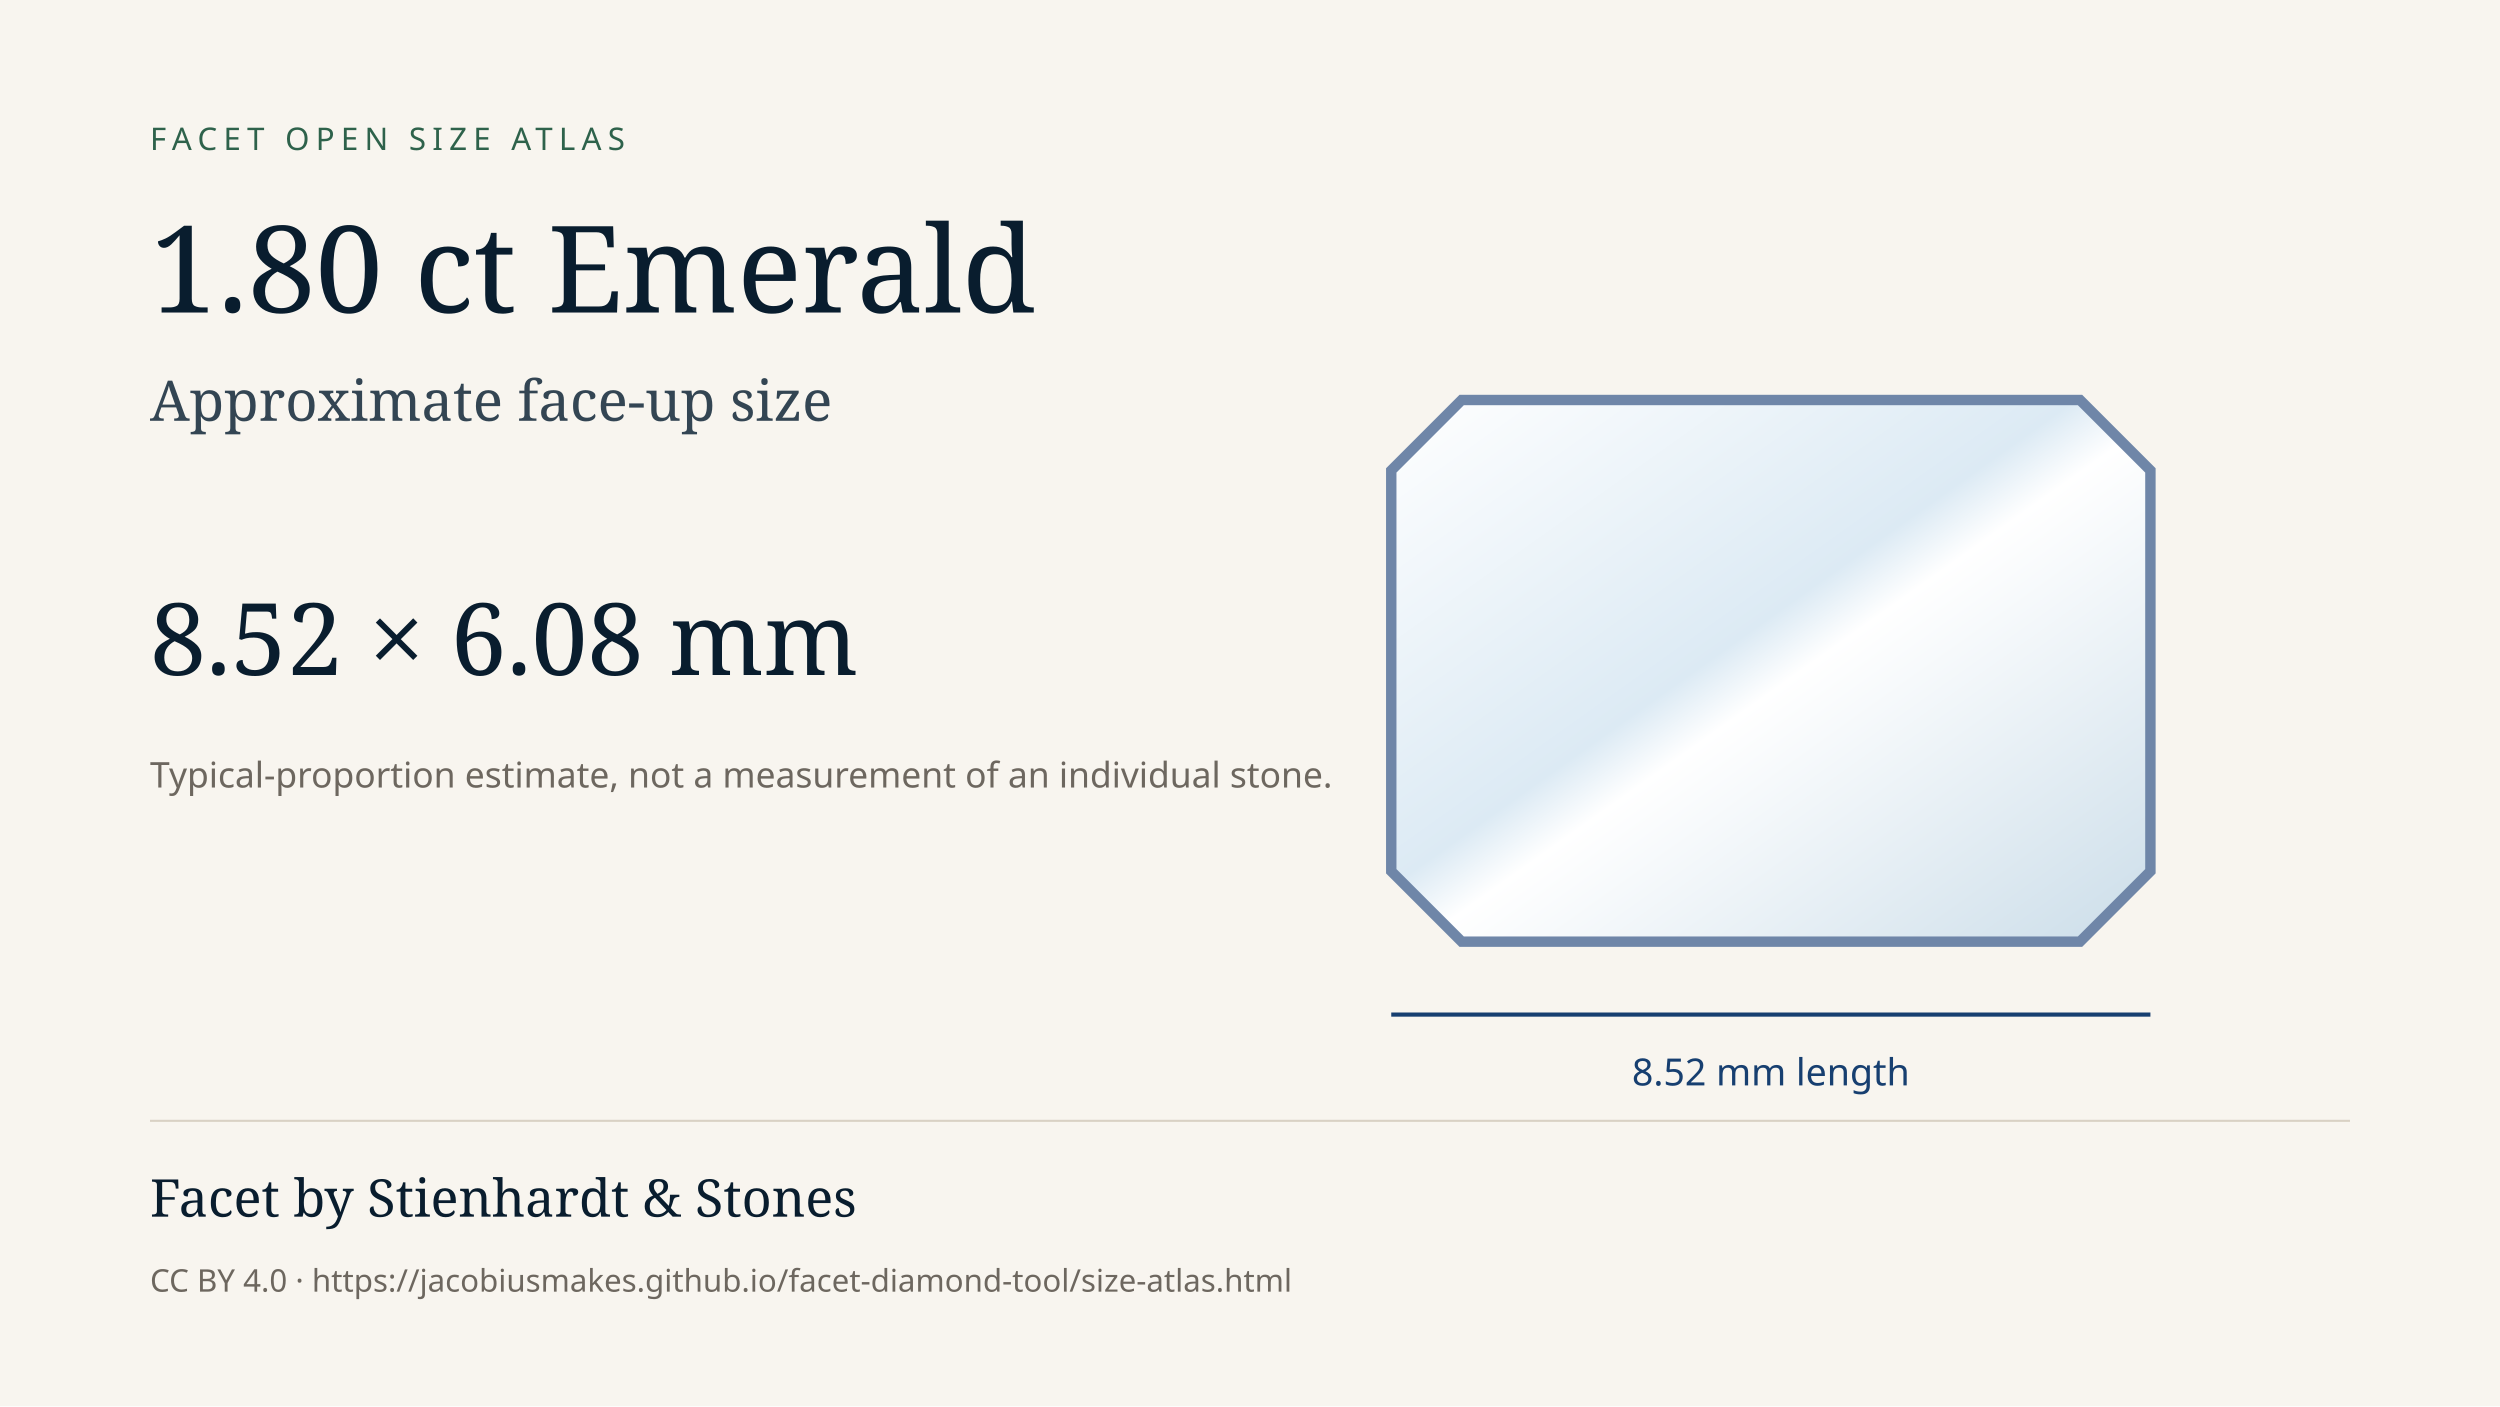
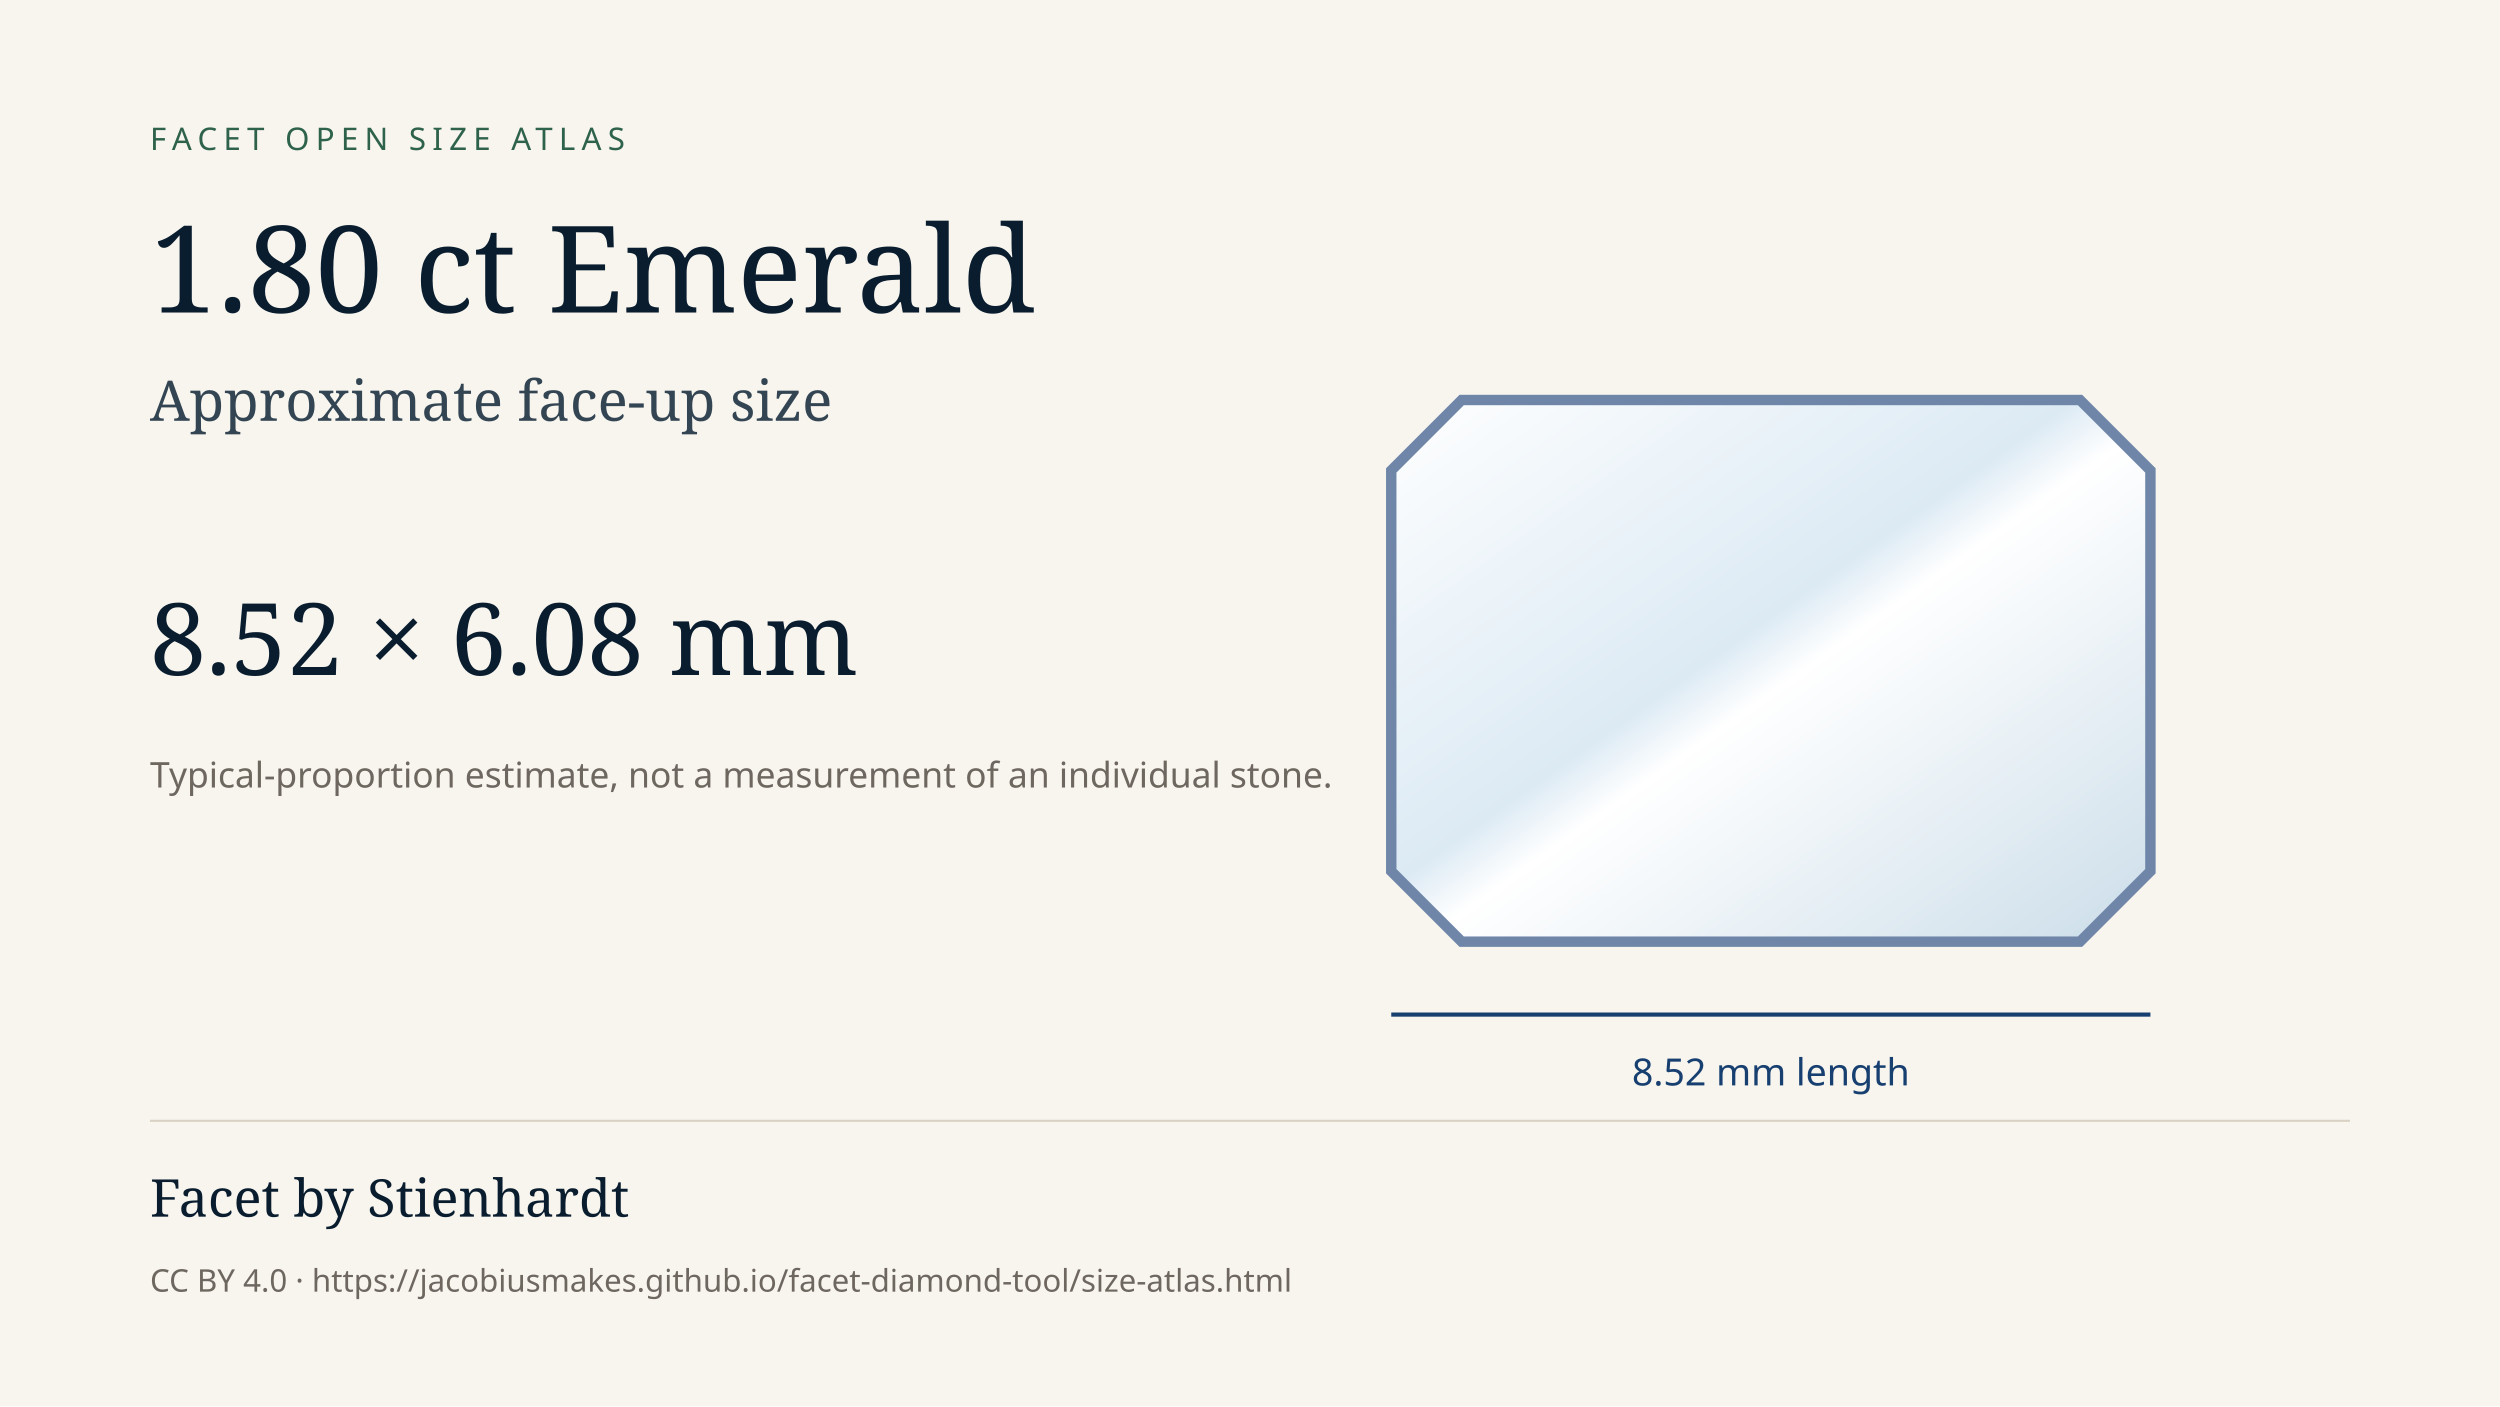
<svg xmlns="http://www.w3.org/2000/svg" width="1200" height="675" viewBox="0 0 1200 675" role="img" aria-labelledby="title description">
  <defs>
    <linearGradient id="paper" x1="0" y1="0" x2="1" y2="1">
      <stop stop-color="#fffdfa" />
      <stop offset="1" stop-color="#edf3f7" />
    </linearGradient>
    <linearGradient id="stone" x1="0" y1="0" x2="1" y2="1">
      <stop stop-color="#ffffff" />
      <stop offset="0.45" stop-color="#dceaf4" />
      <stop offset="0.52" stop-color="#ffffff" />
      <stop offset="1" stop-color="#cbdde9" />
    </linearGradient>
  </defs>
  <rect width="1200" height="675" fill="#f8f5ef" />
  <text x="72" y="72" fill="#2e624b" font-family="Verdana, sans-serif" font-size="15" letter-spacing="3">FACET OPEN SIZE ATLAS</text>
  <text x="72" y="150" fill="#091d2e" font-family="Georgia, serif" font-size="58">1.80 ct Emerald</text>
  <text x="72" y="202" fill="#334553" font-family="Georgia, serif" font-size="27">Approximate face-up size</text>
  <g fill="url(#stone)" stroke="#6f86a8" stroke-width="5">
    <polygon points="701.6,192.0 998.4,192.0 1032.2,225.8 1032.2,418.2 998.4,452.0 701.6,452.0 667.8,418.2 667.8,225.8" />
  </g>
  <line x1="667.8" y1="487.0" x2="1032.2" y2="487.0" stroke="#173f70" stroke-width="2" />
  <text x="850" y="521.0" fill="#173f70" text-anchor="middle" font-family="Verdana, sans-serif" font-size="18">8.52 mm length</text>
  <text x="72" y="324" fill="#091d2e" font-family="Georgia, serif" font-size="48">8.52 × 6.08 mm</text>
  <text x="72" y="378" fill="#6d675f" font-family="Verdana, sans-serif" font-size="17">Typical-proportion estimate, not a measurement of an individual stone.</text>
  <line x1="72" y1="538" x2="1128" y2="538" stroke="#d9d1c4" />
-   <text x="72" y="584" fill="#091d2e" font-family="Georgia, serif" font-size="25">Facet by Stienhardt &amp; Stones</text>
+   <text x="72" y="584" fill="#091d2e" font-family="Georgia, serif" font-size="25">Facet by Stienhardt</text>
  <text x="72" y="620" fill="#6d675f" font-family="Verdana, sans-serif" font-size="15">CC BY 4.0 · https://jacobiusmakes.github.io/facet-diamond-tool/size-atlas.html</text>
</svg>
